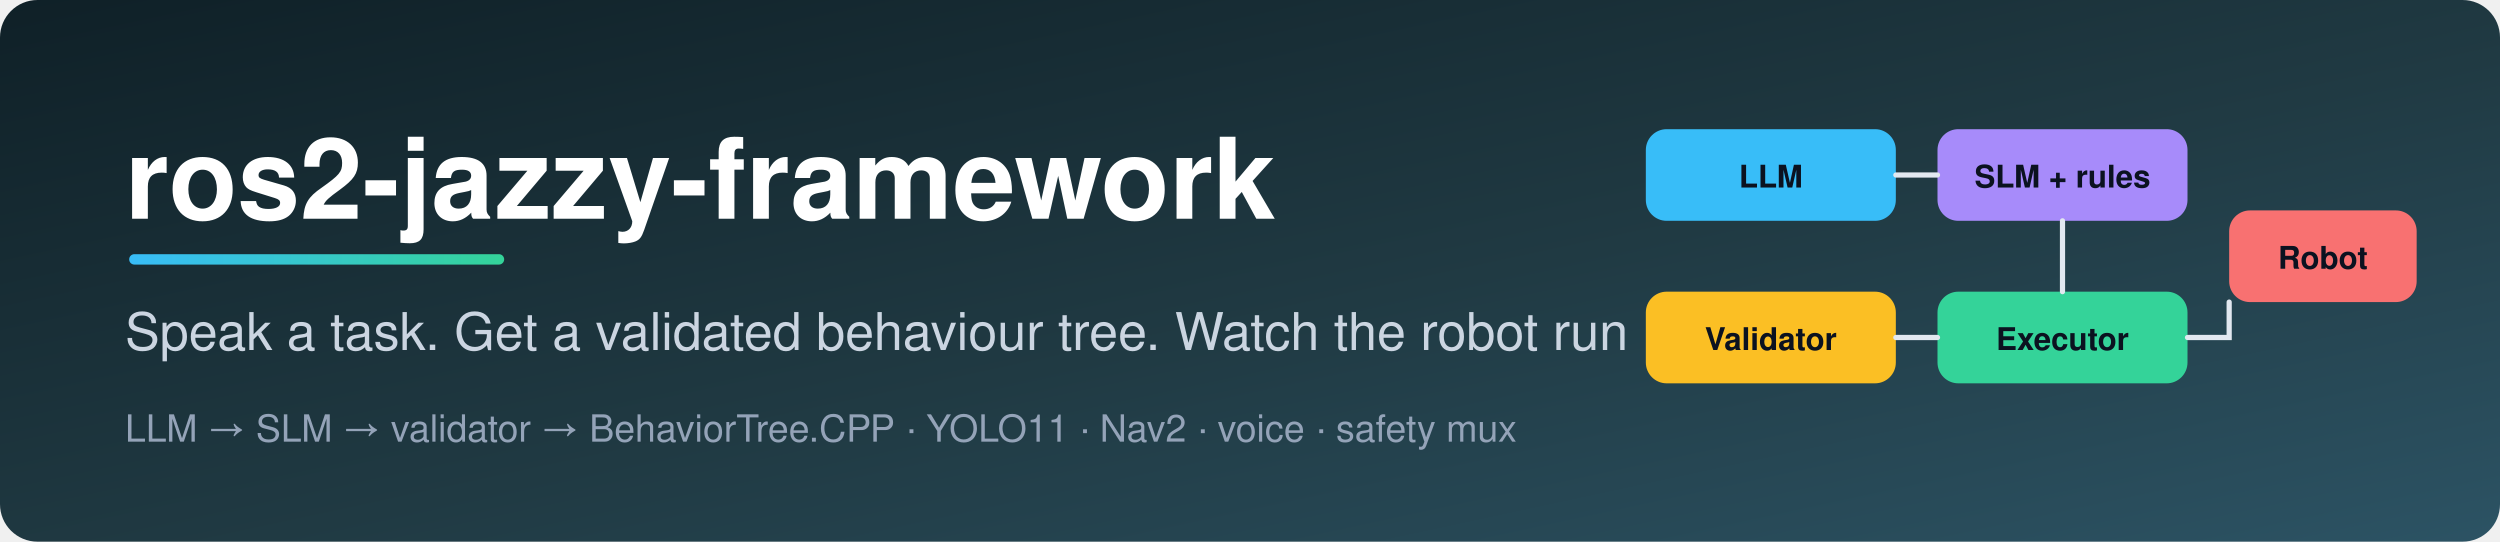
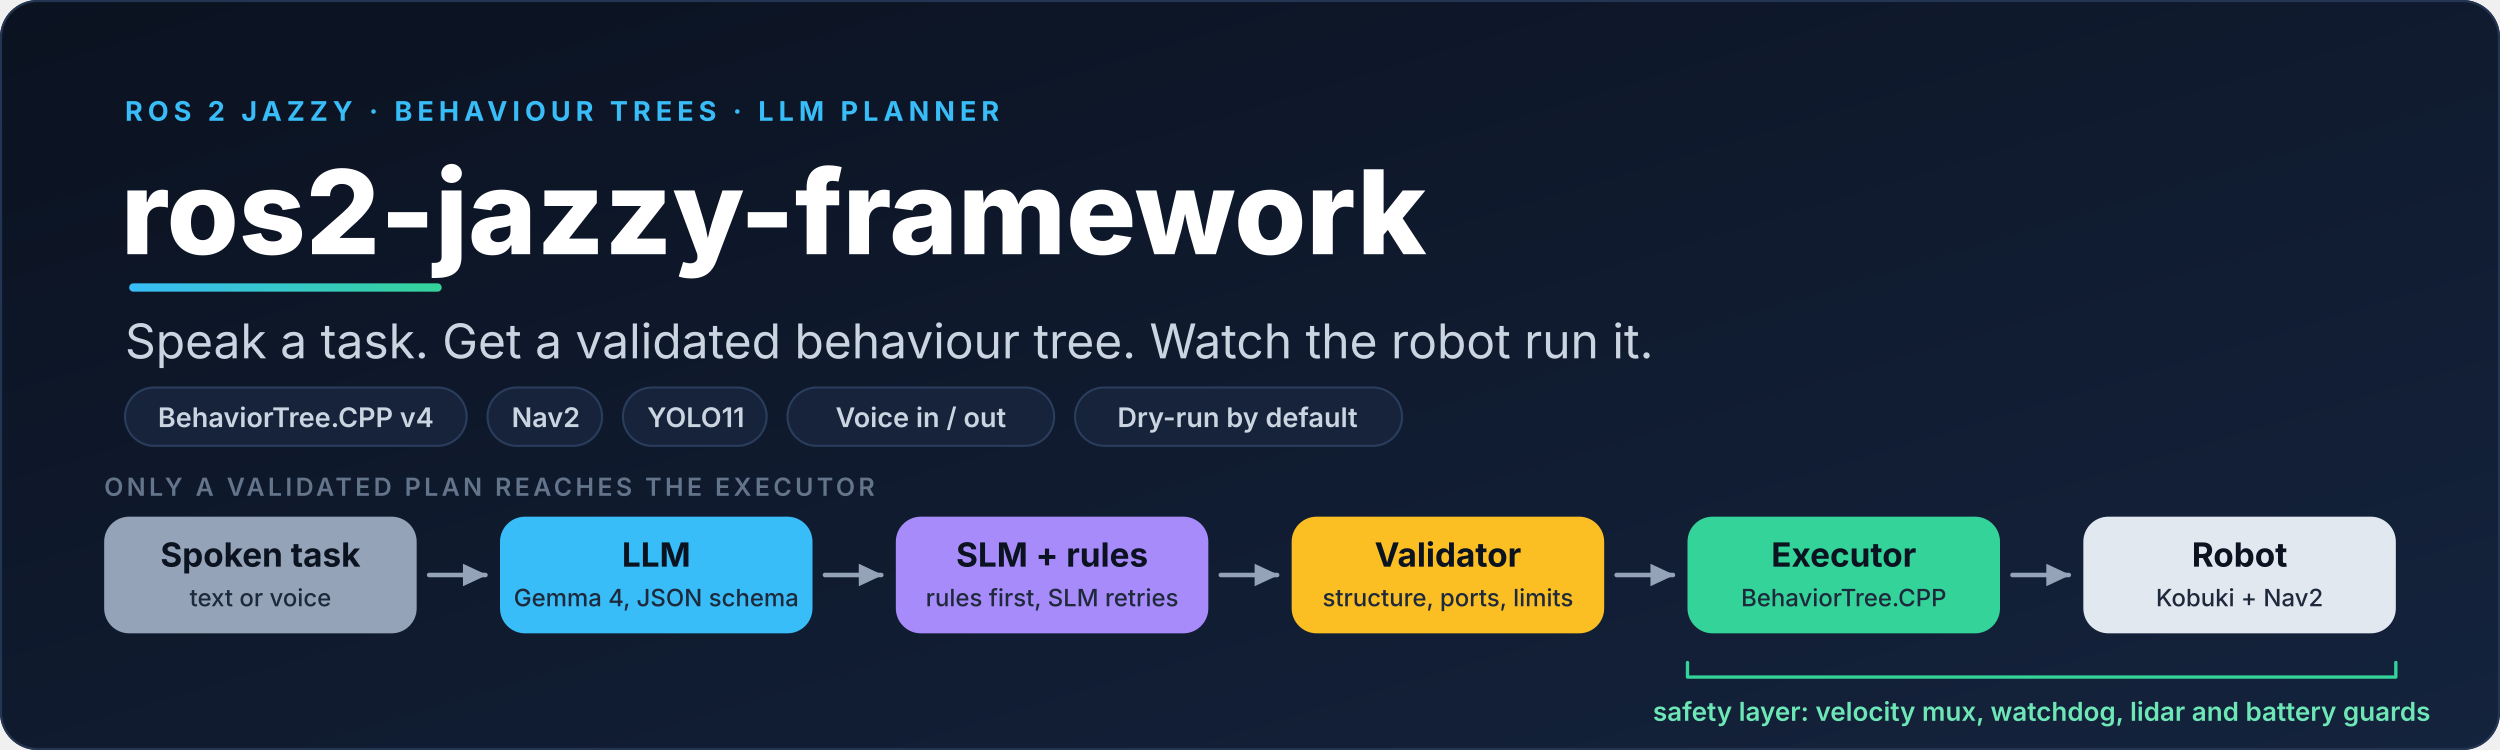
- <svg xmlns="http://www.w3.org/2000/svg" viewBox="0 0 1200 260" role="img" aria-label="ros2-jazzy-framework: speak a task, get a validated behaviour tree, watch the robot run it">
+ <svg xmlns="http://www.w3.org/2000/svg" viewBox="0 0 1200 360" role="img" aria-label="ros2-jazzy-framework: a spoken task becomes a validated behaviour tree, then runs on the robot behind a safety layer">
  <defs>
    <linearGradient id="bg" x1="0" y1="0" x2="1" y2="1">
-       <stop offset="0" stop-color="#0f2027" />
-       <stop offset="0.55" stop-color="#203a43" />
-       <stop offset="1" stop-color="#2c5364" />
+       <stop offset="0" stop-color="#0b1220" />
+       <stop offset="1" stop-color="#14233d" />
    </linearGradient>
    <linearGradient id="accent" x1="0" y1="0" x2="1" y2="0">
      <stop offset="0" stop-color="#38bdf8" />
      <stop offset="1" stop-color="#34d399" />
    </linearGradient>
+     <marker id="ah" viewBox="0 0 10 10" refX="8" refY="5" markerWidth="7" markerHeight="7" orient="auto-start-reverse">
+       <path d="M1 1.5L8.5 5L1 8.5z" fill="#94a3b8" />
+     </marker>
  </defs>
-   <rect width="1200" height="260" rx="18" fill="url(#bg)" />
-   <text x="60" y="105" font-family="Segoe UI, Helvetica, Arial, sans-serif" font-size="54" font-weight="700" fill="#ffffff">ros2-jazzy-framework</text>
-   <rect x="62" y="122" width="180" height="5" rx="2.5" fill="url(#accent)" />
-   <text x="60" y="168" font-family="Segoe UI, Helvetica, Arial, sans-serif" font-size="25" fill="#cbd5e1">Speak a task. Get a validated behaviour tree. Watch the robot run it.</text>
-   <text x="60" y="212" font-family="Segoe UI, Helvetica, Arial, sans-serif" font-size="18" fill="#94a3b8">LLM → SLM → validator → BehaviorTree.CPP  ·  YOLO11  ·  Nav2  ·  voice  ·  safety mux</text>
-   <g font-family="Segoe UI, Helvetica, Arial, sans-serif" font-size="15" font-weight="600" fill="#0b1220">
-     <rect x="790" y="62" width="120" height="44" rx="10" fill="#38bdf8" />
-     <text x="850" y="90" text-anchor="middle">LLM</text>
-     <rect x="930" y="62" width="120" height="44" rx="10" fill="#a78bfa" />
-     <text x="990" y="90" text-anchor="middle">SLM + rules</text>
-     <rect x="790" y="140" width="120" height="44" rx="10" fill="#fbbf24" />
-     <text x="850" y="168" text-anchor="middle">Validator</text>
-     <rect x="930" y="140" width="120" height="44" rx="10" fill="#34d399" />
-     <text x="990" y="168" text-anchor="middle">Executor</text>
-     <rect x="1070" y="101" width="90" height="44" rx="10" fill="#f87171" />
-     <text x="1115" y="129" text-anchor="middle">Robot</text>
+   <rect width="1200" height="360" rx="18" fill="url(#bg)" />
+   <rect x="0.5" y="0.5" width="1199" height="359" rx="17.5" fill="none" stroke="#243553" />
+   <g font-family="Inter, 'Segoe UI', Helvetica, Arial, sans-serif">
+     <text x="60" y="58" font-size="13" font-weight="700" letter-spacing="2.4" fill="#38bdf8">ROS 2 JAZZY  ·  BEHAVIOUR TREES  ·  LLM PLANNER</text>
+     <text x="58" y="122" font-size="56" font-weight="800" fill="#ffffff">ros2-jazzy-framework</text>
+     <rect x="62" y="136" width="150" height="4" rx="2" fill="url(#accent)" />
+     <text x="60" y="172" font-size="23" fill="#cbd5e1">Speak a task. Get a validated behaviour tree. Watch the robot run it.</text>
+     <rect x="60" y="186" width="164" height="28" rx="14" fill="#16233b" stroke="#2b3d5c" />
+     <text x="142" y="205" text-anchor="middle" font-size="13" font-weight="600" fill="#cbd5e1">BehaviorTree.CPP v4</text>
+     <rect x="234" y="186" width="55" height="28" rx="14" fill="#16233b" stroke="#2b3d5c" />
+     <text x="262" y="205" text-anchor="middle" font-size="13" font-weight="600" fill="#cbd5e1">Nav2</text>
+     <rect x="299" y="186" width="69" height="28" rx="14" fill="#16233b" stroke="#2b3d5c" />
+     <text x="334" y="205" text-anchor="middle" font-size="13" font-weight="600" fill="#cbd5e1">YOLO11</text>
+     <rect x="378" y="186" width="128" height="28" rx="14" fill="#16233b" stroke="#2b3d5c" />
+     <text x="442" y="205" text-anchor="middle" font-size="13" font-weight="600" fill="#cbd5e1">Voice in / out</text>
+     <rect x="516" y="186" width="157" height="28" rx="14" fill="#16233b" stroke="#2b3d5c" />
+     <text x="594" y="205" text-anchor="middle" font-size="13" font-weight="600" fill="#cbd5e1">Dry-run by default</text>
+     <rect x="50" y="248" width="150" height="56" rx="12" fill="#94a3b8" />
+     <text x="125" y="272" text-anchor="middle" font-size="16" font-weight="700" fill="#0b1220">Spoken task</text>
+     <text x="125" y="291" text-anchor="middle" font-size="11.5" font-weight="500" fill="#1e293b">text or voice</text>
+     <rect x="240" y="248" width="150" height="56" rx="12" fill="#38bdf8" />
+     <text x="315" y="272" text-anchor="middle" font-size="16" font-weight="700" fill="#0b1220">LLM</text>
+     <text x="315" y="291" text-anchor="middle" font-size="11.5" font-weight="500" fill="#1e293b">Gemma 4, JSON schema</text>
+     <rect x="430" y="248" width="150" height="56" rx="12" fill="#a78bfa" />
+     <text x="505" y="272" text-anchor="middle" font-size="16" font-weight="700" fill="#0b1220">SLM + rules</text>
+     <text x="505" y="291" text-anchor="middle" font-size="11.5" font-weight="500" fill="#1e293b">rules first, SLM retries</text>
+     <rect x="620" y="248" width="150" height="56" rx="12" fill="#fbbf24" />
+     <text x="695" y="272" text-anchor="middle" font-size="16" font-weight="700" fill="#0b1220">Validator</text>
+     <text x="695" y="291" text-anchor="middle" font-size="11.5" font-weight="500" fill="#1e293b">structure, ports, limits</text>
+     <rect x="810" y="248" width="150" height="56" rx="12" fill="#34d399" />
+     <text x="885" y="272" text-anchor="middle" font-size="16" font-weight="700" fill="#0b1220">Executor</text>
+     <text x="885" y="291" text-anchor="middle" font-size="11.5" font-weight="500" fill="#1e293b">BehaviorTree.CPP</text>
+     <rect x="1000" y="248" width="150" height="56" rx="12" fill="#e2e8f0" />
+     <text x="1075" y="272" text-anchor="middle" font-size="16" font-weight="700" fill="#0b1220">Robot</text>
+     <text x="1075" y="291" text-anchor="middle" font-size="11.5" font-weight="500" fill="#1e293b">Kobuki + Nav2</text>
  </g>
-   <g stroke="#e2e8f0" stroke-width="2.5" fill="none" stroke-linecap="round">
-     <path d="M910 84h20" />
-     <path d="M990 106v34" />
-     <path d="M930 162h-20" />
-     <path d="M1050 162h20v-17" />
-   </g>
+   <line x1="206" y1="276" x2="233" y2="276" stroke="#94a3b8" stroke-width="2.2" stroke-linecap="round" marker-end="url(#ah)" />
+   <line x1="396" y1="276" x2="423" y2="276" stroke="#94a3b8" stroke-width="2.2" stroke-linecap="round" marker-end="url(#ah)" />
+   <line x1="586" y1="276" x2="613" y2="276" stroke="#94a3b8" stroke-width="2.2" stroke-linecap="round" marker-end="url(#ah)" />
+   <line x1="776" y1="276" x2="803" y2="276" stroke="#94a3b8" stroke-width="2.2" stroke-linecap="round" marker-end="url(#ah)" />
+   <line x1="966" y1="276" x2="993" y2="276" stroke="#94a3b8" stroke-width="2.2" stroke-linecap="round" marker-end="url(#ah)" />
+   <path d="M810 318v7h340v-7" fill="none" stroke="#34d399" stroke-width="1.6" stroke-linecap="round" stroke-linejoin="round" />
+   <text x="980" y="346" text-anchor="middle" font-family="Inter, 'Segoe UI', Helvetica, Arial, sans-serif" font-size="12.5" font-weight="600" fill="#6ee7b7">safety layer: velocity mux, watchdog, lidar and battery guards</text>
+   <text x="50" y="238" font-family="Inter, 'Segoe UI', Helvetica, Arial, sans-serif" font-size="12" font-weight="600" letter-spacing="1.6" fill="#64748b">ONLY A VALIDATED PLAN REACHES THE EXECUTOR</text>
</svg>
